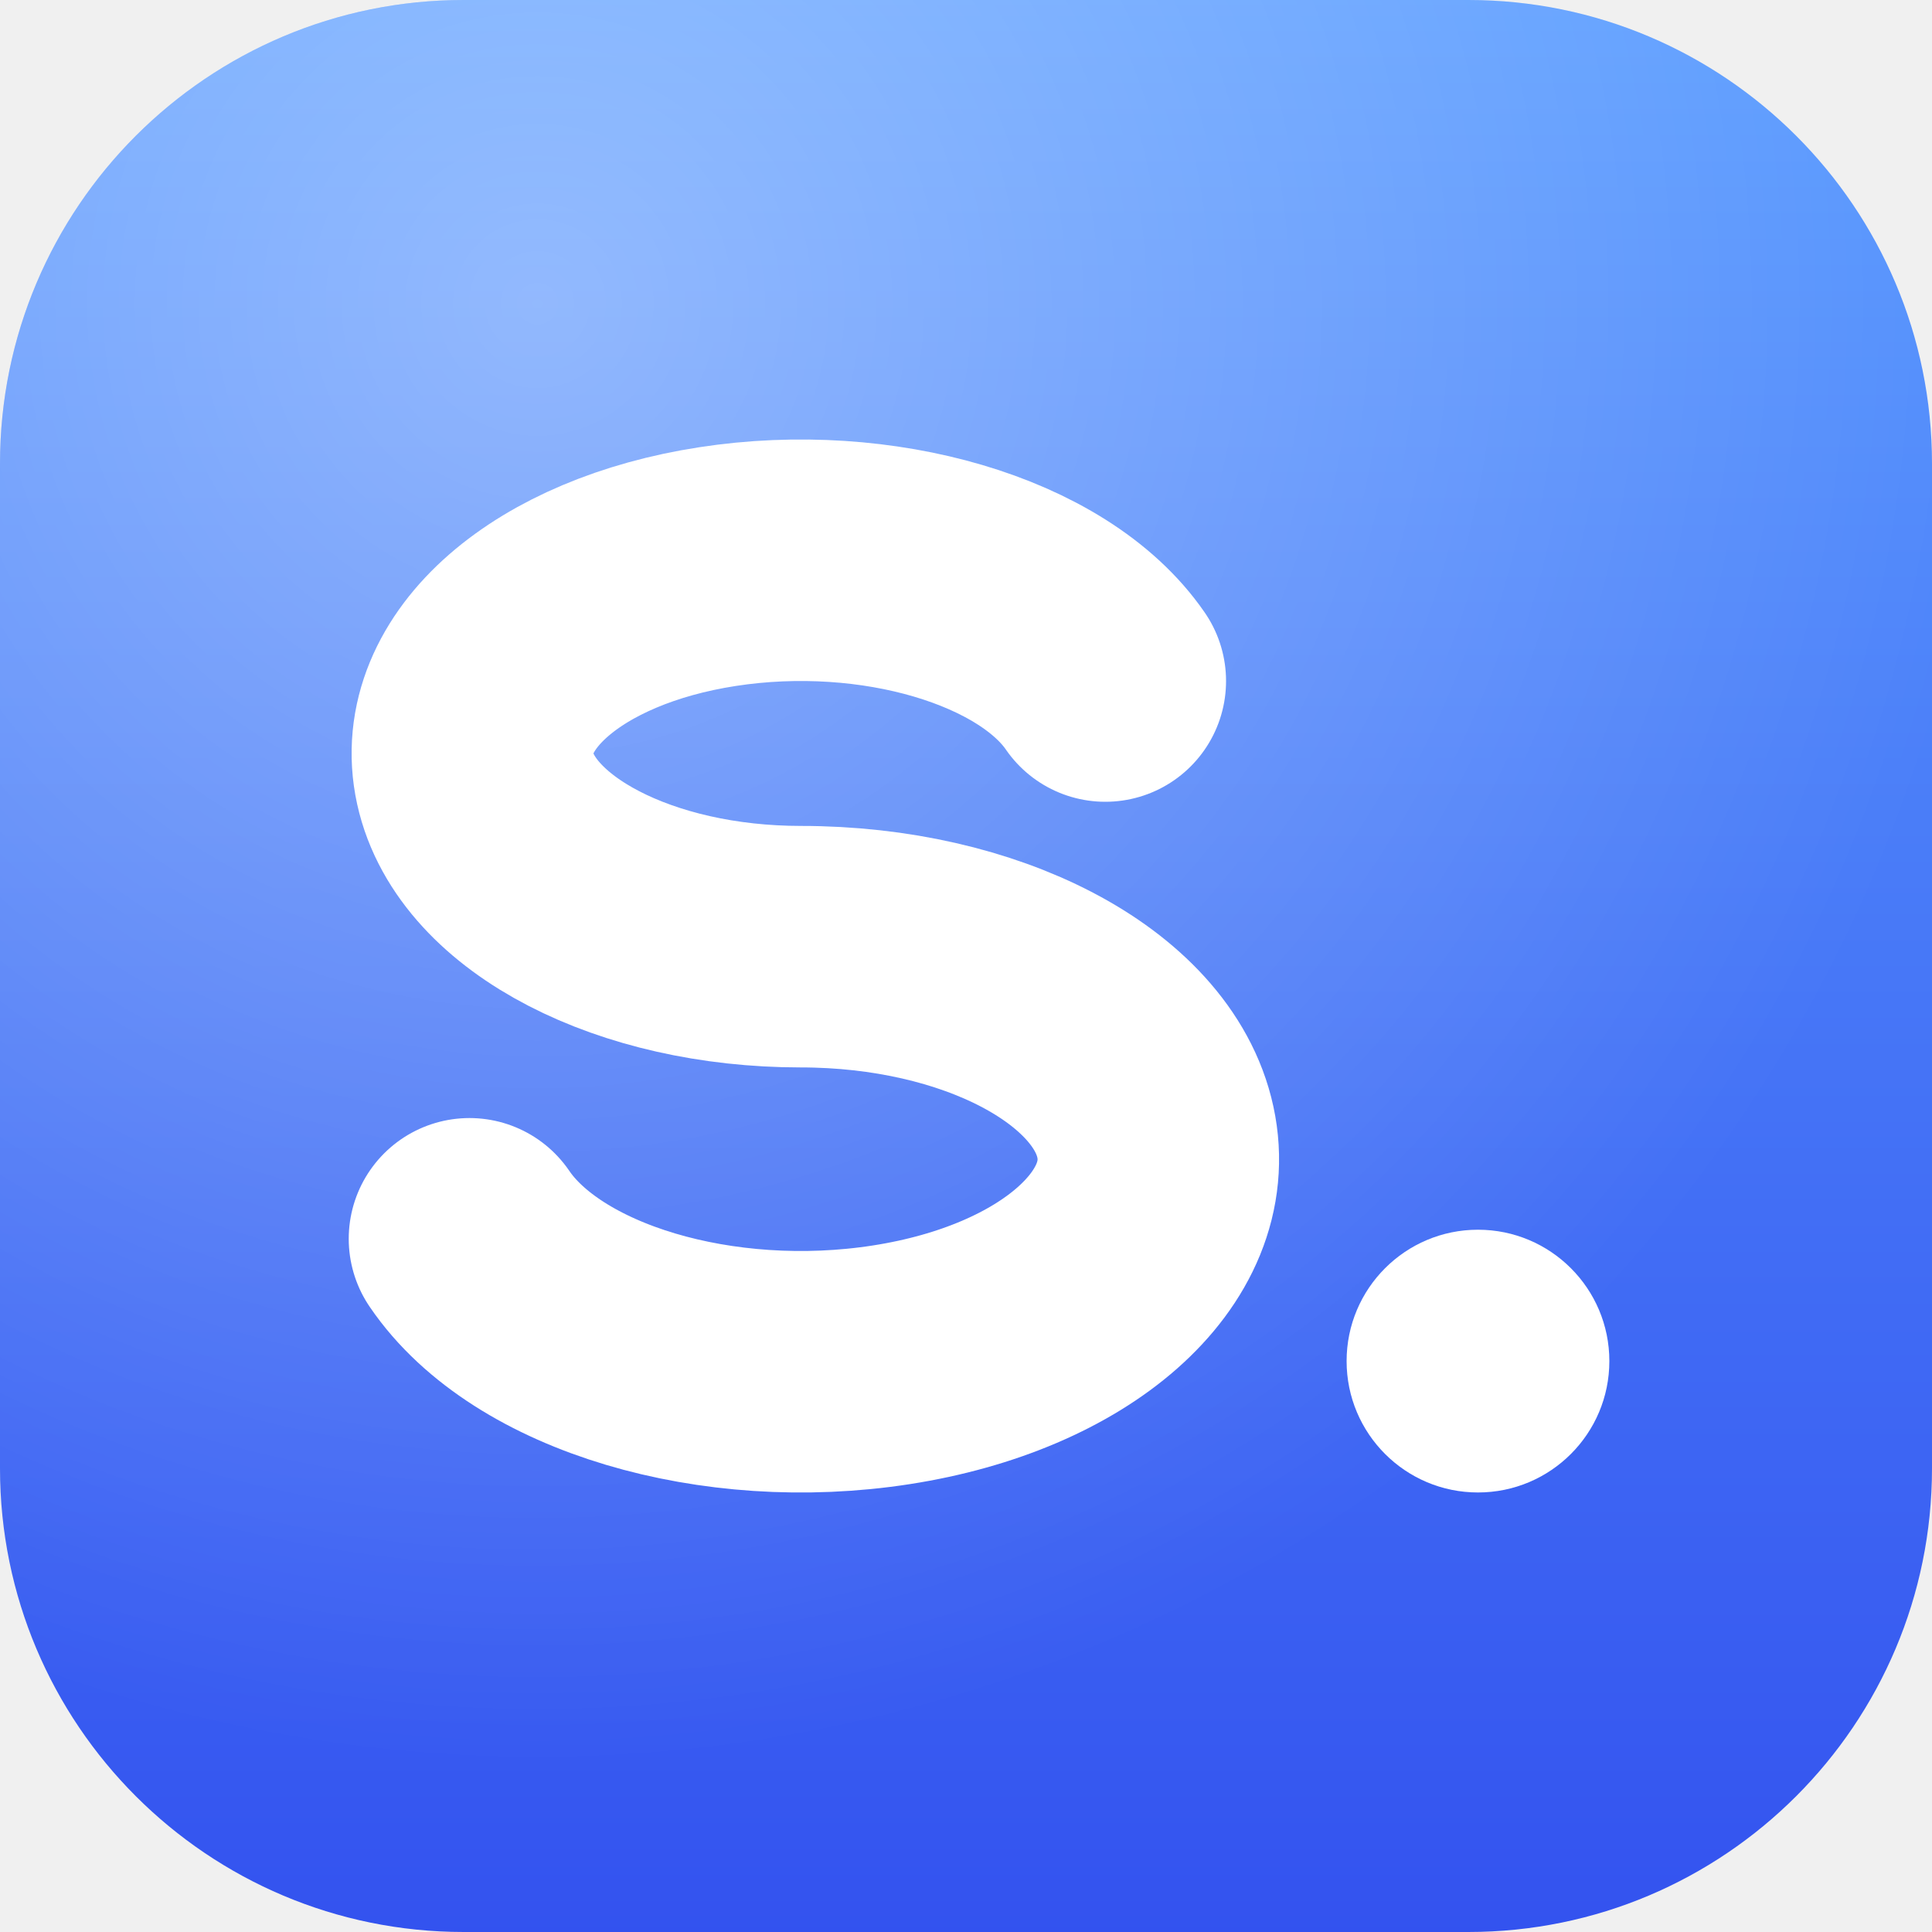
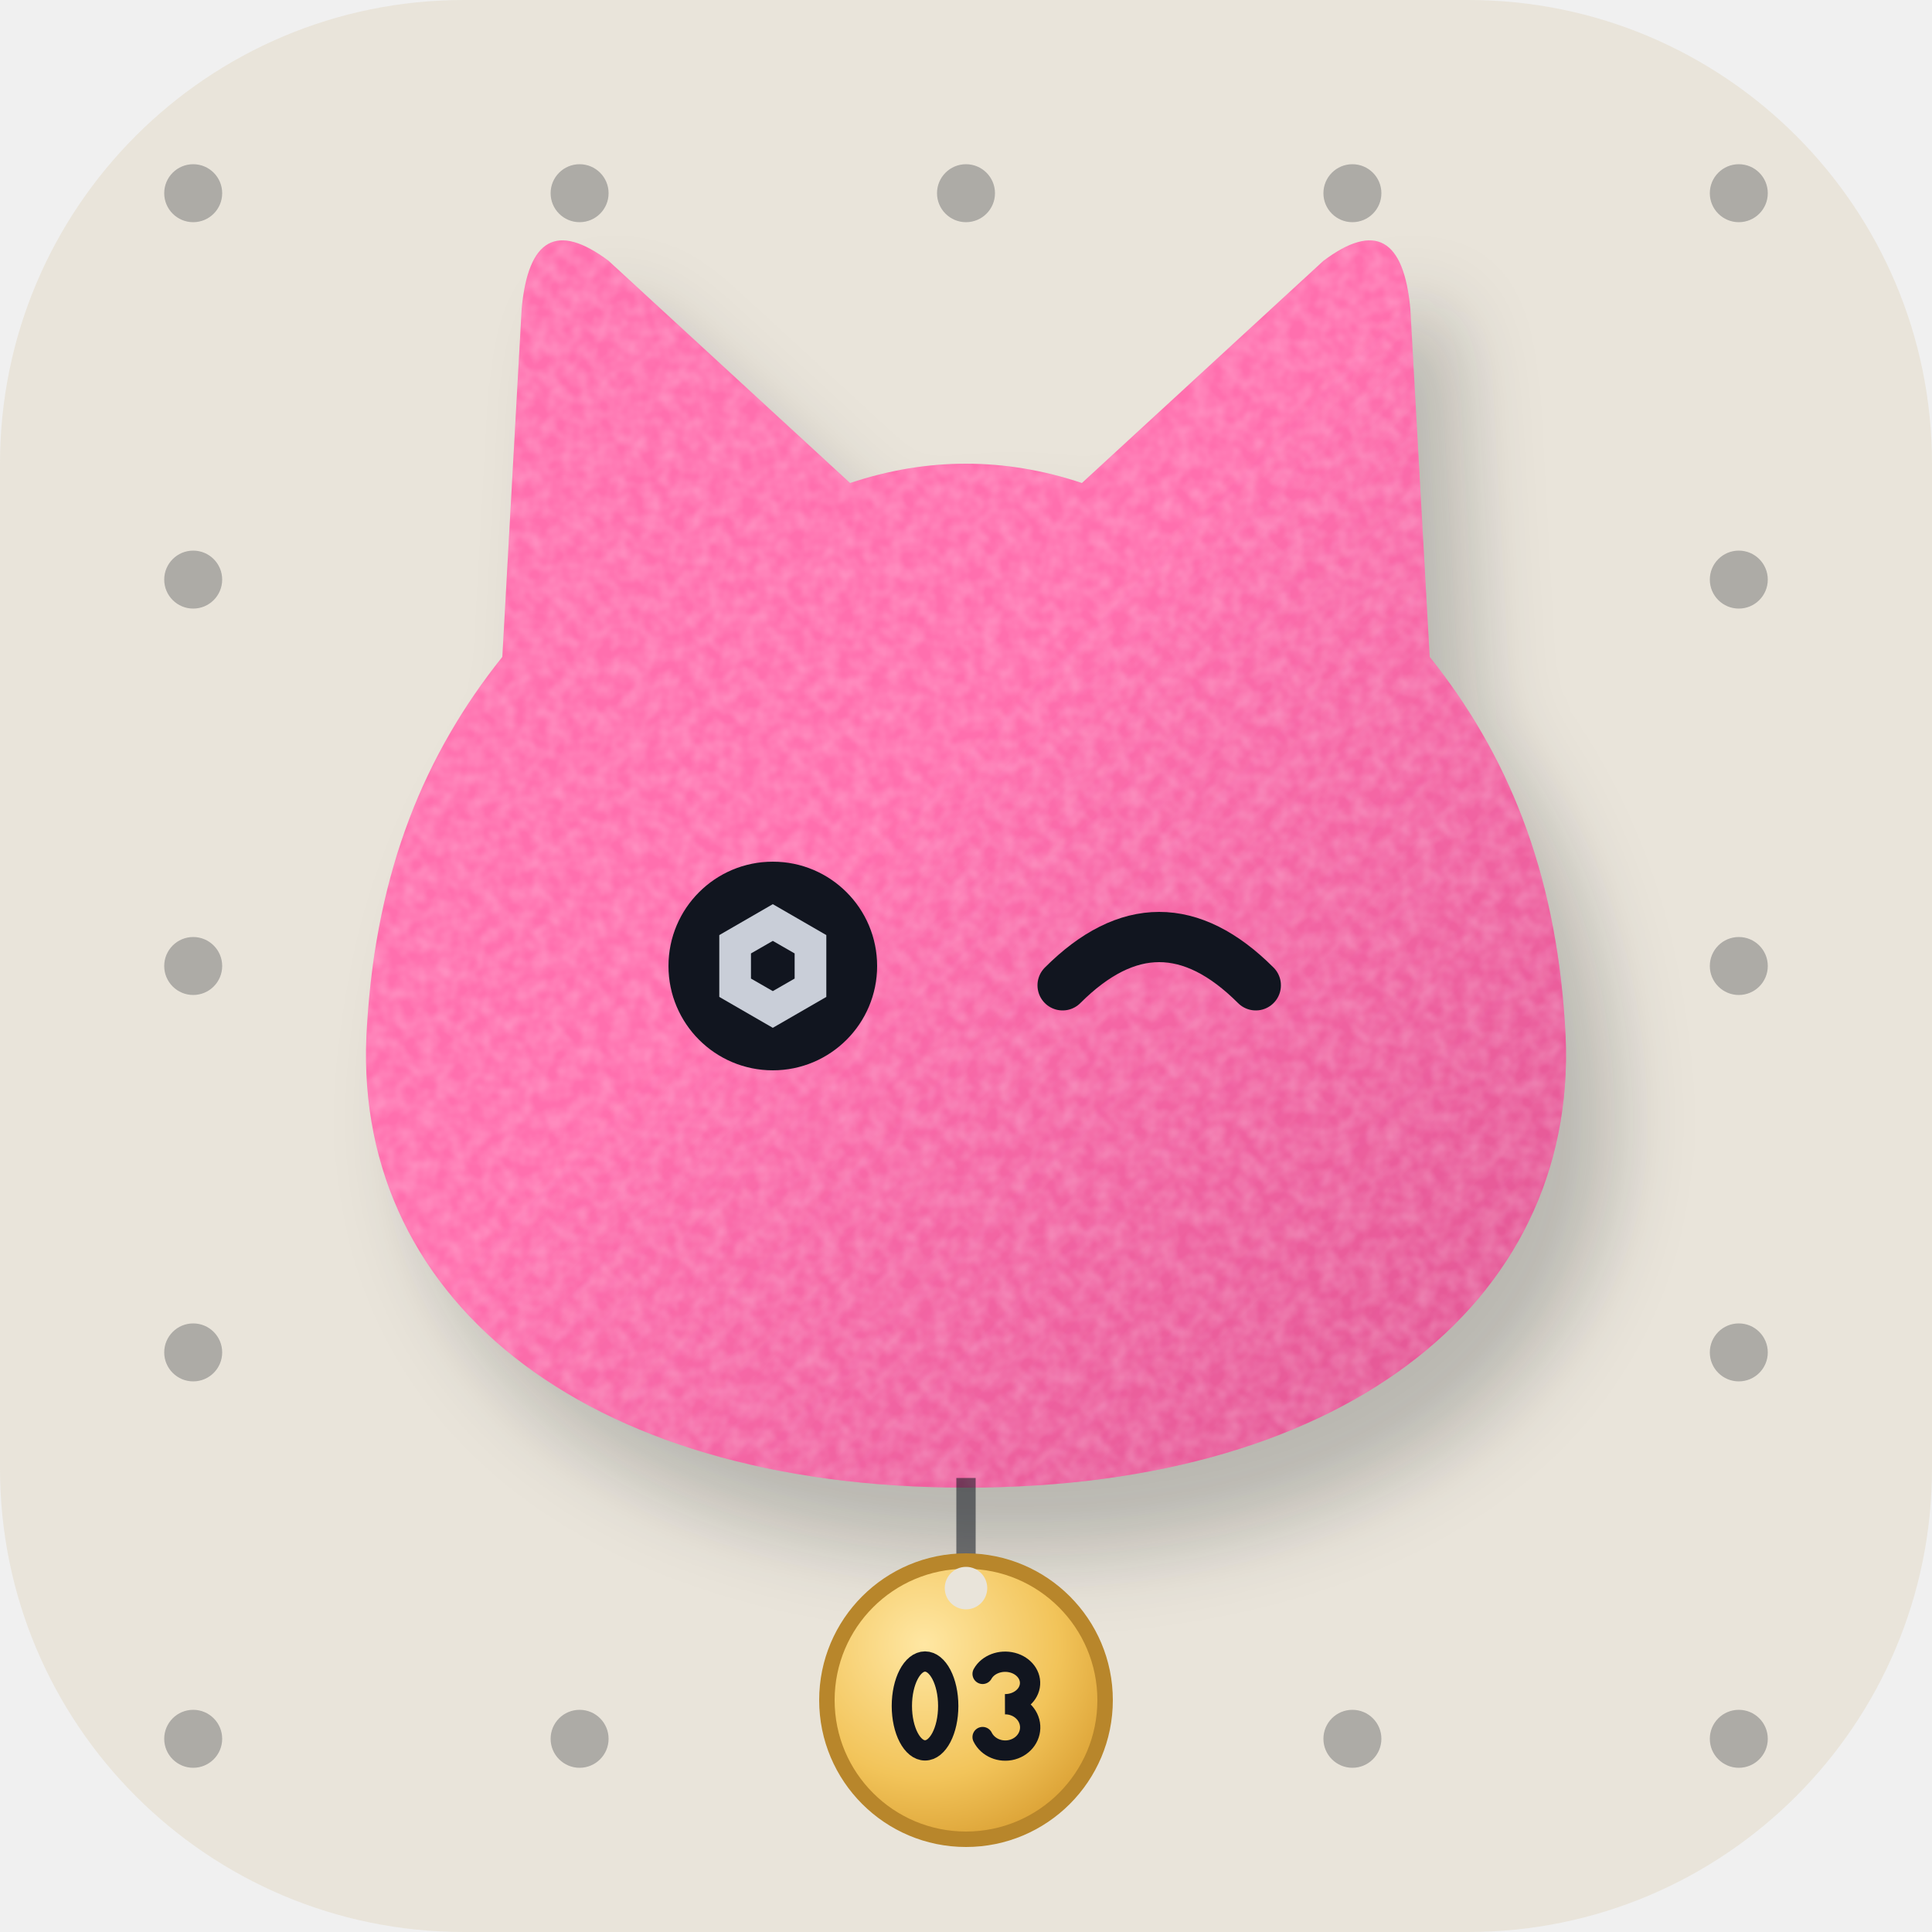
<svg xmlns="http://www.w3.org/2000/svg" viewBox="0 0 100 100">
  <defs>
-     <linearGradient id="g" x1="0" y1="0" x2="0" y2="1">
-       <stop offset="0" stop-color="#5b9dff" />
-       <stop offset="1" stop-color="#3352ef" />
+     <filter id="grain" x="0" y="0" width="100%" height="100%">
+       <feTurbulence type="fractalNoise" baseFrequency="1.2" numOctaves="2" seed="3" />
+       <feColorMatrix values="0 0 0 0 1  0 0 0 0 1  0 0 0 0 1  0 0 0 1.1 -.3" />
+     </filter>
+     <clipPath id="hold">
+       <path d="M50 82C30 82 18 72 19 58C19.5 50 22 44 26 39L27 21Q27.5 15.5 31.5 18.5L44 30Q50 28 56 30L68.5 18.5Q72.5 15.5 73 21L74 39C78 44 80.5 50 81 58C82 72 70 82 50 82Z" />
+     </clipPath>
+     <filter id="shadow" x="-20%" y="-20%" width="140%" height="140%">
+       <feGaussianBlur stdDeviation="2" />
+     </filter>
+     <linearGradient id="shade" x1="0" y1="0" x2="1" y2="1">
+       <stop offset=".45" stop-color="#b8326f" stop-opacity="0" />
+       <stop offset="1" stop-color="#b8326f" stop-opacity=".45" />
    </linearGradient>
-     <radialGradient id="h" cx=".28" cy=".16" r=".75">
-       <stop offset="0" stop-color="#fff" stop-opacity=".36" />
-       <stop offset="1" stop-color="#fff" stop-opacity="0" />
+     <radialGradient id="brass" cx=".35" cy=".3" r=".8">
+       <stop offset="0" stop-color="#ffe7a3" />
+       <stop offset=".6" stop-color="#f2c45a" />
+       <stop offset="1" stop-color="#d79b2e" />
    </radialGradient>
+     <clipPath id="tile">
+       <rect width="100" height="100" rx="24" />
+     </clipPath>
  </defs>
-   <rect width="100" height="100" rx="24" fill="url(#g)" />
-   <rect width="100" height="100" rx="24" fill="url(#h)" />
-   <path d="M57.21,35.25A17 10 0 1 0 41.45 49A18.5 11 0 1 1 24.3,64.12" fill="none" stroke="#fff" stroke-width="12.5" stroke-linecap="round" />
-   <circle cx="76.5" cy="70.45" r="6.8" fill="#fff" />
+   <g clip-path="url(#tile)">
+     <rect width="100" height="100" fill="#e9e4da" />
+     <g fill="#11151f" opacity=".28">
+       <circle cx="10" cy="10" r="1.5" />
+       <circle cx="10" cy="30" r="1.5" />
+       <circle cx="10" cy="50" r="1.5" />
+       <circle cx="10" cy="70" r="1.5" />
+       <circle cx="10" cy="90" r="1.5" />
+       <circle cx="30" cy="10" r="1.5" />
+       <circle cx="30" cy="30" r="1.5" />
+       <circle cx="30" cy="50" r="1.5" />
+       <circle cx="30" cy="70" r="1.5" />
+       <circle cx="30" cy="90" r="1.5" />
+       <circle cx="50" cy="10" r="1.5" />
+       <circle cx="50" cy="30" r="1.5" />
+       <circle cx="50" cy="50" r="1.5" />
+       <circle cx="50" cy="70" r="1.5" />
+       <circle cx="50" cy="90" r="1.5" />
+       <circle cx="70" cy="10" r="1.5" />
+       <circle cx="70" cy="30" r="1.5" />
+       <circle cx="70" cy="50" r="1.5" />
+       <circle cx="70" cy="70" r="1.5" />
+       <circle cx="70" cy="90" r="1.5" />
+       <circle cx="90" cy="10" r="1.5" />
+       <circle cx="90" cy="30" r="1.5" />
+       <circle cx="90" cy="50" r="1.5" />
+       <circle cx="90" cy="70" r="1.5" />
+       <circle cx="90" cy="90" r="1.5" />
+     </g>
+     <g transform="translate(0 -5)">
+       <path d="M50 82C30 82 18 72 19 58C19.5 50 22 44 26 39L27 21Q27.5 15.5 31.5 18.5L44 30Q50 28 56 30L68.5 18.5Q72.5 15.5 73 21L74 39C78 44 80.5 50 81 58C82 72 70 82 50 82Z" fill="#11151f" opacity=".22" transform="translate(2.5 3.5)" filter="url(#shadow)" />
+       <path d="M50 82C30 82 18 72 19 58C19.5 50 22 44 26 39L27 21Q27.5 15.5 31.5 18.5L44 30Q50 28 56 30L68.5 18.5Q72.5 15.5 73 21L74 39C78 44 80.5 50 81 58C82 72 70 82 50 82Z" fill="#ff6fae" />
+       <path d="M50 82C30 82 18 72 19 58C19.5 50 22 44 26 39L27 21Q27.5 15.5 31.5 18.5L44 30Q50 28 56 30L68.5 18.5Q72.5 15.5 73 21L74 39C78 44 80.5 50 81 58C82 72 70 82 50 82Z" fill="url(#shade)" />
+       <rect width="100" height="100" filter="url(#grain)" opacity="0.32" clip-path="url(#hold)" />
+       <circle cx="40" cy="55" r="5.4" fill="#11151f" />
+       <path d="M42.77 56.6L40 58.2L37.23 56.6L37.23 53.4L40 51.8L42.77 53.4Z" fill="#c9ced8" />
+       <path d="M41.13 55.65L40 56.3L38.87 55.65L38.87 54.35L40 53.7L41.13 54.35Z" fill="#11151f" />
+       <path d="M55 56Q60 51 65 56" fill="none" stroke="#11151f" stroke-width="2.6" stroke-linecap="round" />
+     </g>
+     <path d="M50 76.5v4.5" stroke="#11151f" stroke-width="1" opacity=".55" />
+     <circle cx="50" cy="88" r="7.2" fill="url(#brass)" />
+     <circle cx="50" cy="88" r="7.2" fill="none" stroke="#b8862b" stroke-width=".8" />
+     <circle cx="50" cy="82.2" r="1.1" fill="#e9e4da" />
+     <g fill="none" stroke="#11151f" stroke-width="1.05" stroke-linecap="round">
+       <ellipse cx="47.88" cy="88.3" rx="1.2" ry="2.3" />
+       <path d="M50.86 86.64 A1.29 1.1 0 1 1 52.02 88.21 A1.29 1.2 0 1 1 50.86 89.91" />
+     </g>
+   </g>
</svg>
